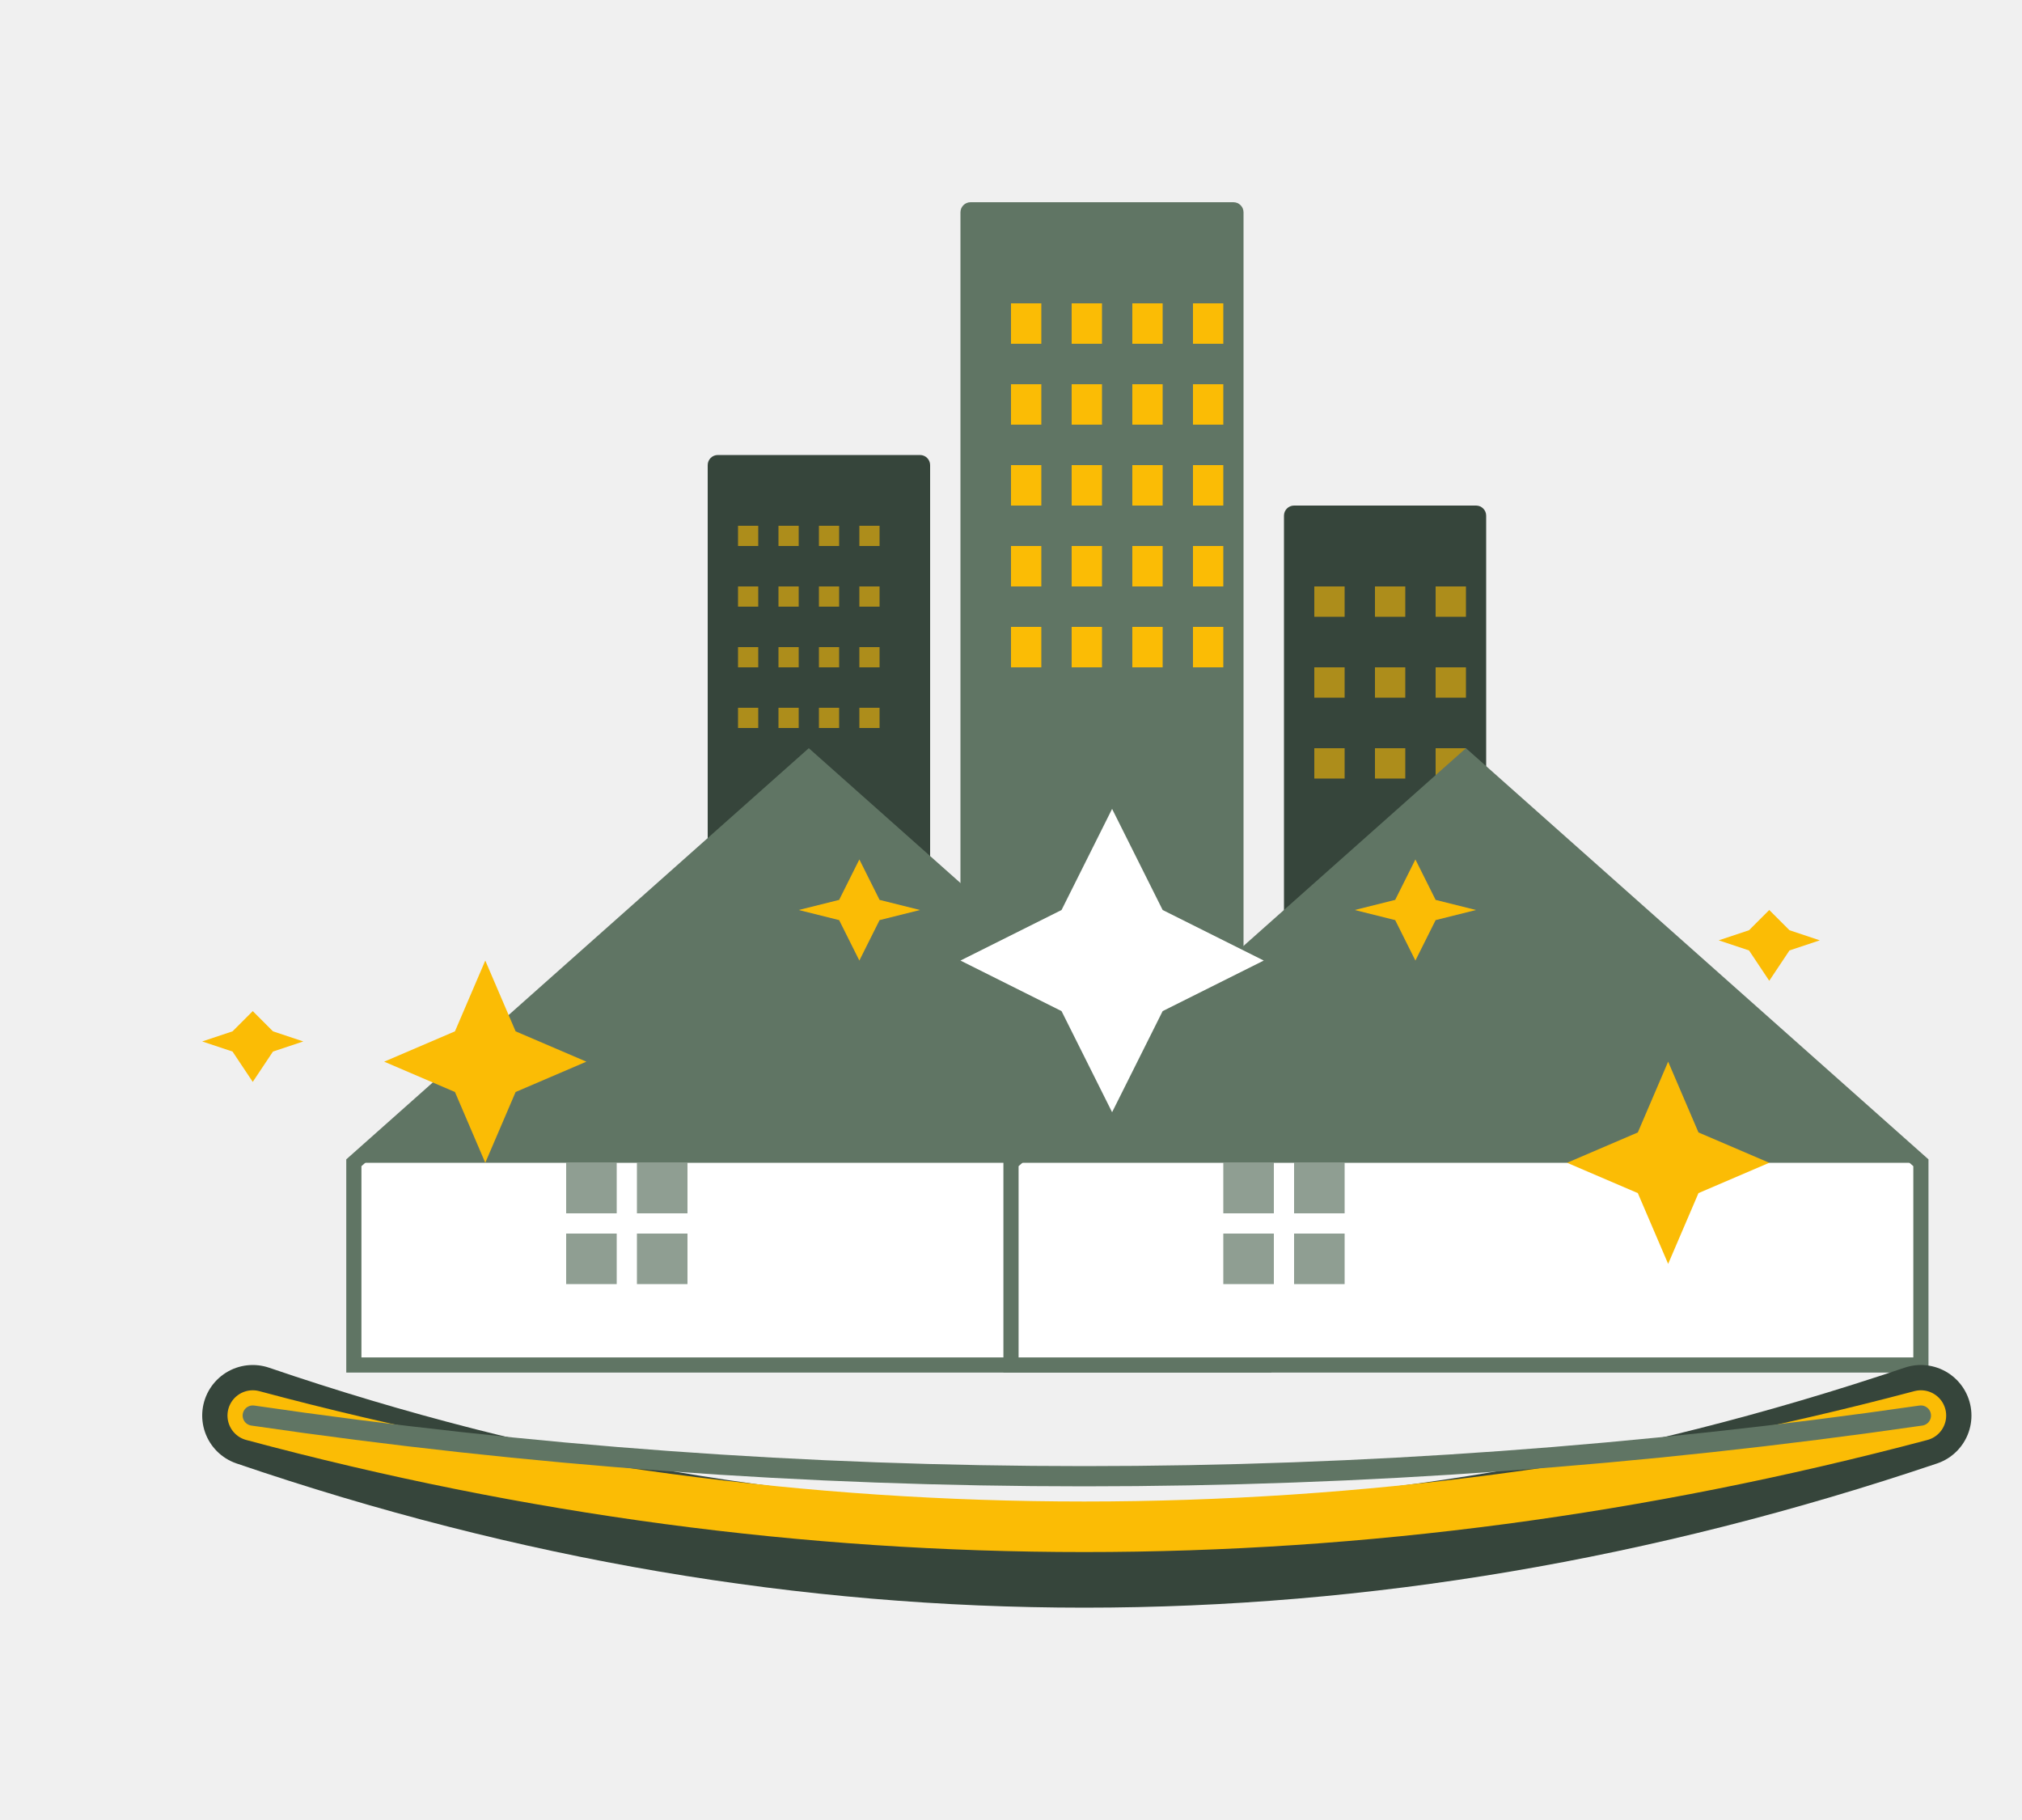
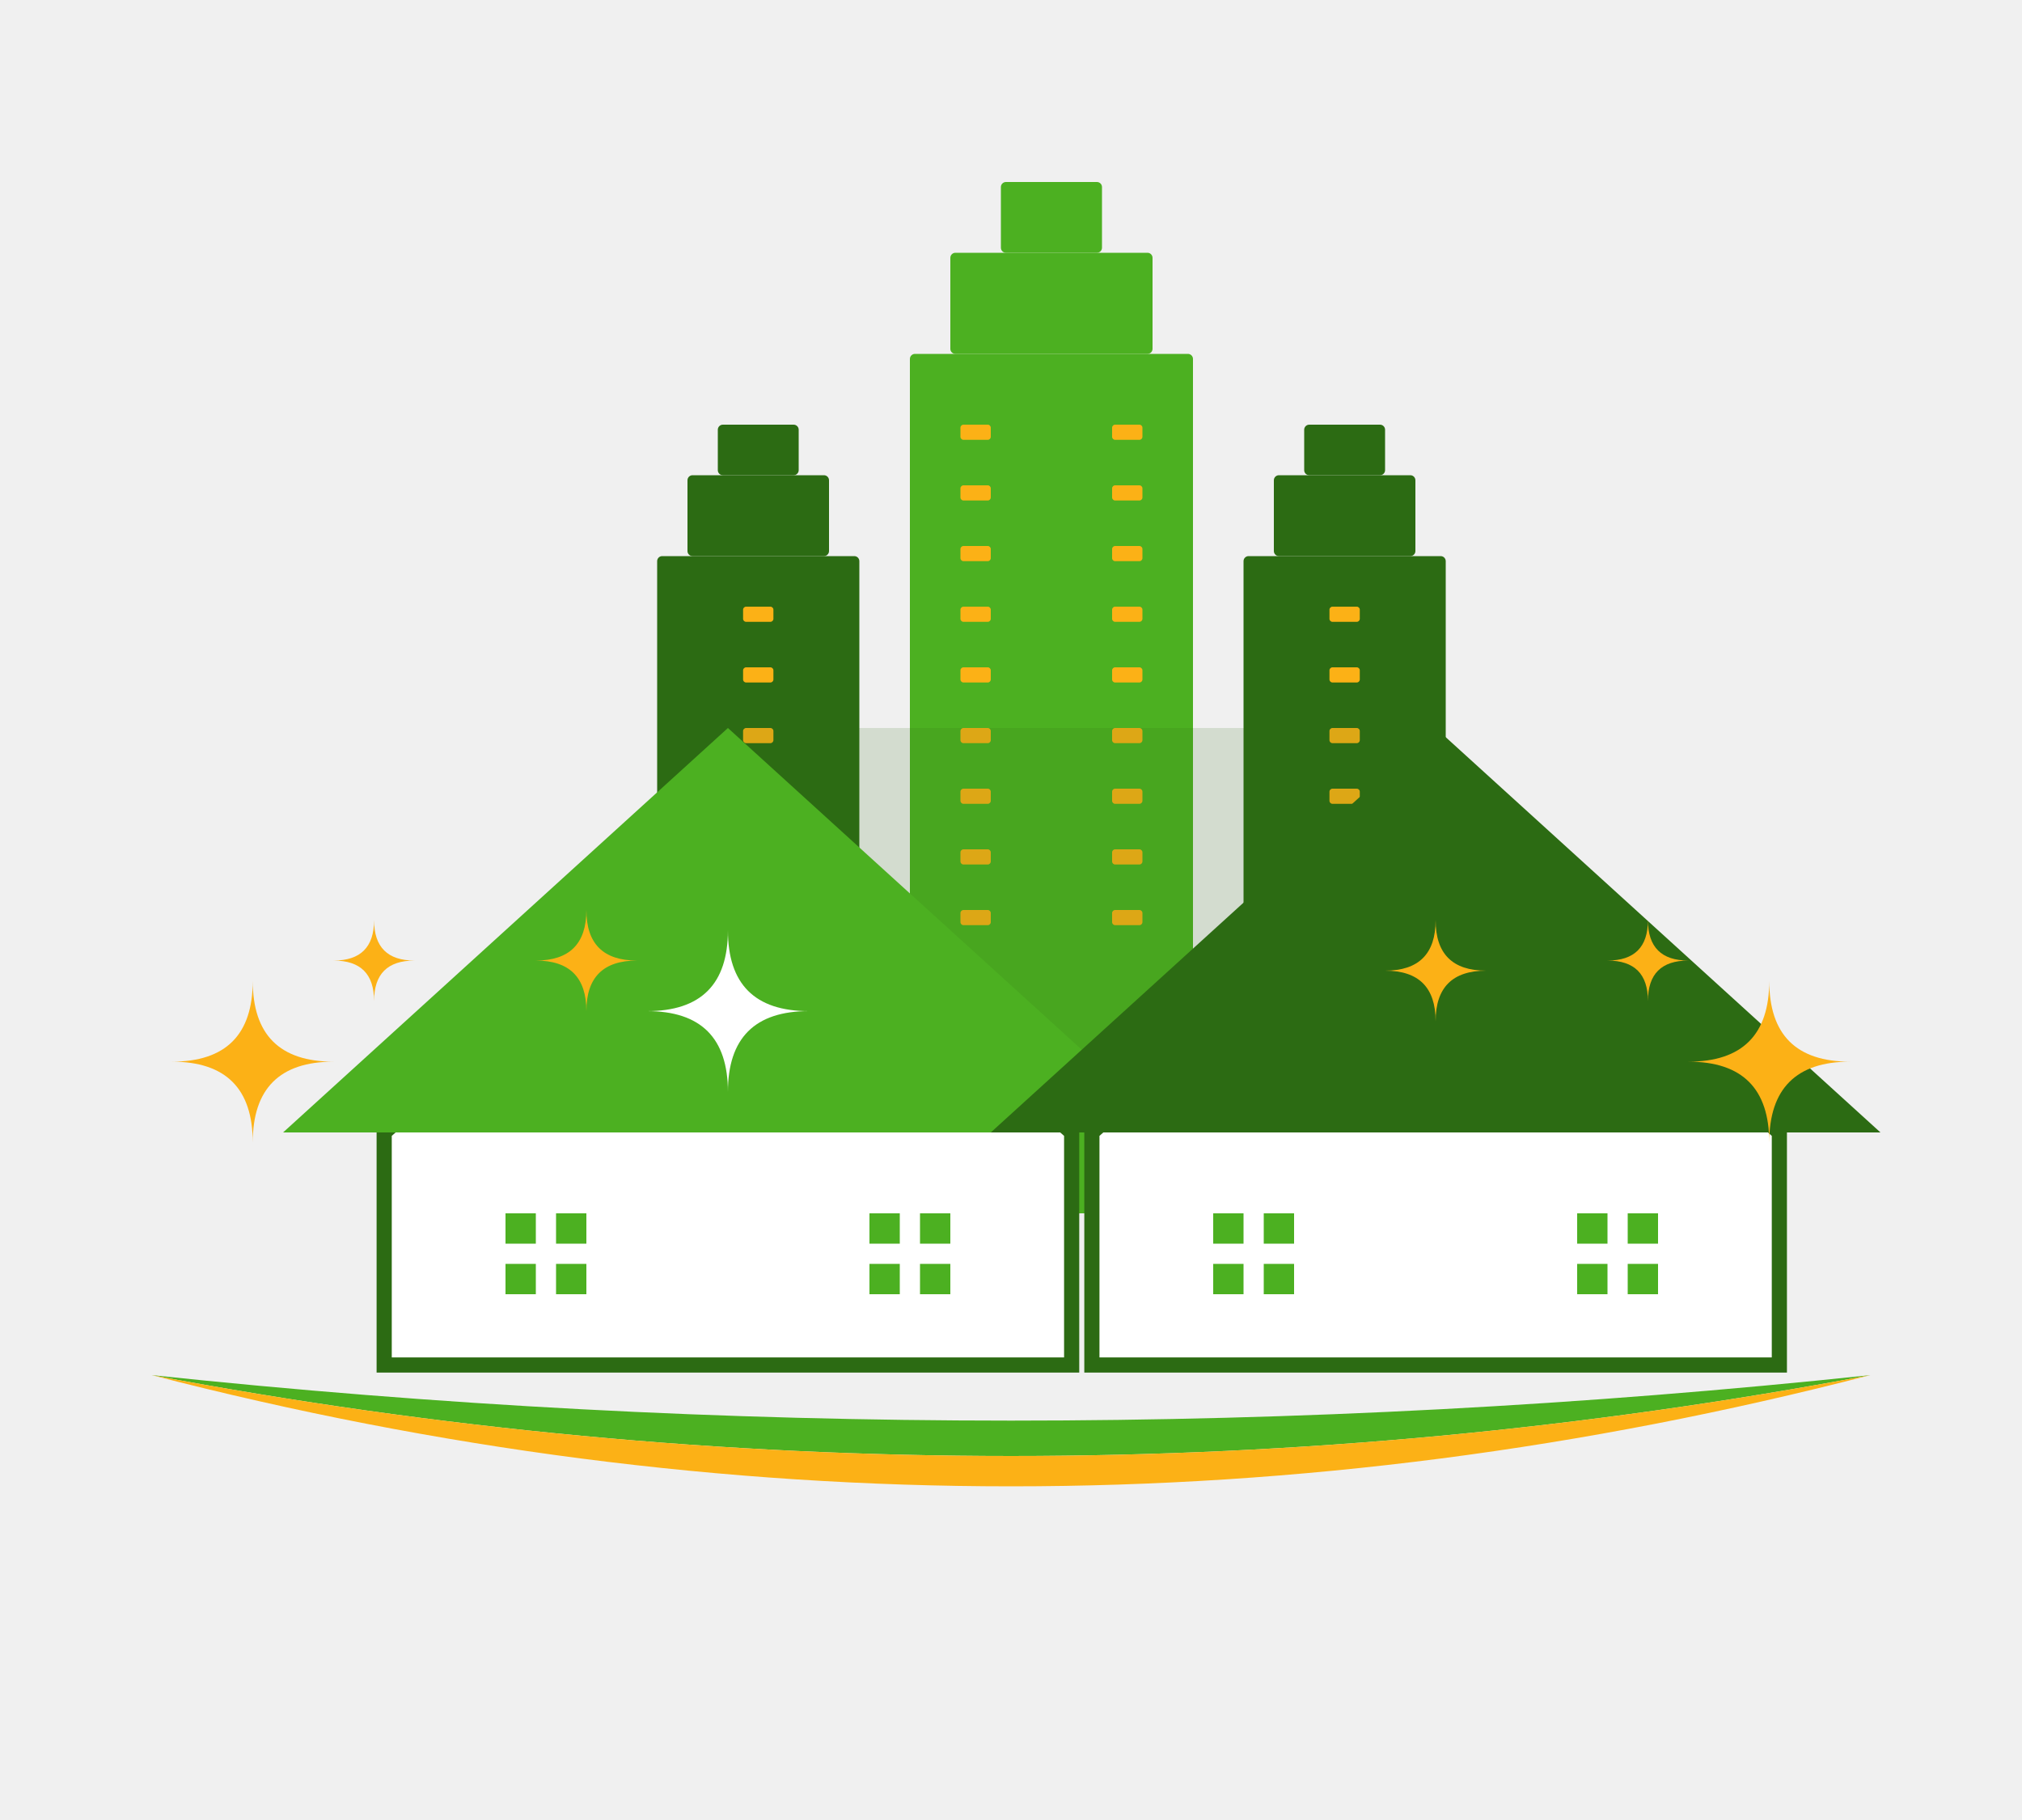
<svg xmlns="http://www.w3.org/2000/svg" viewBox="0 0 200 180" fill="none">
-   <rect x="70" y="45" width="22" height="75" fill="#36453B" rx="1" />
-   <g fill="#FBBC05" opacity="0.6">
-     <rect x="73" y="52" width="2" height="2" />
-     <rect x="77" y="52" width="2" height="2" />
-     <rect x="81" y="52" width="2" height="2" />
-     <rect x="85" y="52" width="2" height="2" />
-     <rect x="73" y="58" width="2" height="2" />
-     <rect x="77" y="58" width="2" height="2" />
-     <rect x="81" y="58" width="2" height="2" />
-     <rect x="85" y="58" width="2" height="2" />
-     <rect x="73" y="64" width="2" height="2" />
-     <rect x="77" y="64" width="2" height="2" />
-     <rect x="81" y="64" width="2" height="2" />
-     <rect x="85" y="64" width="2" height="2" />
-     <rect x="73" y="70" width="2" height="2" />
-     <rect x="77" y="70" width="2" height="2" />
-     <rect x="81" y="70" width="2" height="2" />
-     <rect x="85" y="70" width="2" height="2" />
+   <rect x="68" y="47" width="14" height="8" fill="#2C6B13" rx="0.5" />
+   <rect x="71" y="42" width="8" height="5" fill="#2C6B13" rx="0.5" />
+   <rect x="65" y="55" width="20" height="65" fill="#2C6B13" rx="0.5" />
+   <g fill="#FCB116">
+     <rect x="73.5" y="60" width="3" height="1.5" rx="0.3" />
+     <rect x="73.5" y="66" width="3" height="1.5" rx="0.3" />
+     <rect x="73.5" y="72" width="3" height="1.5" rx="0.3" />
+     <rect x="73.5" y="78" width="3" height="1.5" rx="0.3" />
+     <rect x="73.5" y="84" width="3" height="1.5" rx="0.3" />
+     <rect x="73.5" y="90" width="3" height="1.5" rx="0.3" />
  </g>
-   <rect x="95" y="20" width="28" height="100" fill="#607564" rx="1" />
-   <g fill="#FBBC05">
-     <rect x="100" y="30" width="3" height="4" />
-     <rect x="106" y="30" width="3" height="4" />
-     <rect x="112" y="30" width="3" height="4" />
-     <rect x="118" y="30" width="3" height="4" />
-     <rect x="100" y="38" width="3" height="4" />
-     <rect x="106" y="38" width="3" height="4" />
-     <rect x="112" y="38" width="3" height="4" />
-     <rect x="118" y="38" width="3" height="4" />
-     <rect x="100" y="46" width="3" height="4" />
-     <rect x="106" y="46" width="3" height="4" />
-     <rect x="112" y="46" width="3" height="4" />
-     <rect x="118" y="46" width="3" height="4" />
-     <rect x="100" y="54" width="3" height="4" />
-     <rect x="106" y="54" width="3" height="4" />
-     <rect x="112" y="54" width="3" height="4" />
-     <rect x="118" y="54" width="3" height="4" />
-     <rect x="100" y="62" width="3" height="4" />
-     <rect x="106" y="62" width="3" height="4" />
-     <rect x="112" y="62" width="3" height="4" />
-     <rect x="118" y="62" width="3" height="4" />
+   <rect x="126" y="47" width="14" height="8" fill="#2C6B13" rx="0.5" />
+   <rect x="129" y="42" width="8" height="5" fill="#2C6B13" rx="0.5" />
+   <rect x="123" y="55" width="20" height="65" fill="#2C6B13" rx="0.5" />
+   <g fill="#FCB116">
+     <rect x="131.5" y="60" width="3" height="1.5" rx="0.3" />
+     <rect x="131.5" y="66" width="3" height="1.5" rx="0.3" />
+     <rect x="131.5" y="72" width="3" height="1.5" rx="0.3" />
+     <rect x="131.5" y="78" width="3" height="1.5" rx="0.3" />
+     <rect x="131.5" y="84" width="3" height="1.5" rx="0.3" />
+     <rect x="131.5" y="90" width="3" height="1.5" rx="0.3" />
  </g>
-   <rect x="127" y="50" width="20" height="70" fill="#36453B" rx="1" />
-   <g fill="#FBBC05" opacity="0.6">
-     <rect x="130" y="58" width="3" height="3" />
-     <rect x="136" y="58" width="3" height="3" />
-     <rect x="142" y="58" width="3" height="3" />
-     <rect x="130" y="66" width="3" height="3" />
-     <rect x="136" y="66" width="3" height="3" />
-     <rect x="142" y="66" width="3" height="3" />
-     <rect x="130" y="74" width="3" height="3" />
-     <rect x="136" y="74" width="3" height="3" />
-     <rect x="142" y="74" width="3" height="3" />
+   <rect x="94" y="25" width="20" height="10" fill="#4CB021" rx="0.5" />
+   <rect x="99" y="18" width="10" height="7" fill="#4CB021" rx="0.5" />
+   <rect x="90" y="35" width="28" height="85" fill="#4CB021" rx="0.5" />
+   <g fill="#FCB116">
+     <rect x="95" y="42" width="3" height="1.5" rx="0.3" />
+     <rect x="95" y="48" width="3" height="1.5" rx="0.3" />
+     <rect x="95" y="54" width="3" height="1.5" rx="0.3" />
+     <rect x="95" y="60" width="3" height="1.5" rx="0.3" />
+     <rect x="95" y="66" width="3" height="1.5" rx="0.3" />
+     <rect x="95" y="72" width="3" height="1.5" rx="0.3" />
+     <rect x="95" y="78" width="3" height="1.5" rx="0.3" />
+     <rect x="95" y="84" width="3" height="1.5" rx="0.3" />
+     <rect x="95" y="90" width="3" height="1.5" rx="0.3" />
+     <rect x="110" y="42" width="3" height="1.5" rx="0.3" />
+     <rect x="110" y="48" width="3" height="1.5" rx="0.3" />
+     <rect x="110" y="54" width="3" height="1.5" rx="0.3" />
+     <rect x="110" y="60" width="3" height="1.5" rx="0.3" />
+     <rect x="110" y="66" width="3" height="1.5" rx="0.3" />
+     <rect x="110" y="72" width="3" height="1.5" rx="0.3" />
+     <rect x="110" y="78" width="3" height="1.5" rx="0.3" />
+     <rect x="110" y="84" width="3" height="1.5" rx="0.3" />
+     <rect x="110" y="90" width="3" height="1.5" rx="0.3" />
  </g>
-   <path d="M35 115 L80 75 L125 115 V135 H35 Z" fill="#ffffff" stroke="#607564" stroke-width="1.5" />
-   <path d="M35 115 L80 75 L125 115 Z" fill="#607564" />
-   <g fill="#607564" opacity="0.7">
-     <rect x="56" y="115" width="5" height="5" />
-     <rect x="63" y="115" width="5" height="5" />
-     <rect x="56" y="122" width="5" height="5" />
-     <rect x="63" y="122" width="5" height="5" />
+   <polygon points="72,72 142,72 116,112 98,112" fill="#2C6B13" opacity="0.15" />
+   <path d="M 38 112 L 72 82 L 106 112 V 135 H 38 Z" fill="#ffffff" stroke="#2C6B13" stroke-width="1.5" />
+   <polygon points="72,72 28,112 116,112" fill="#4CB021" />
+   <path d="M 108 112 L 142 82 L 176 112 V 135 H 108 Z" fill="#ffffff" stroke="#2C6B13" stroke-width="1.5" />
+   <polygon points="142,72 98,112 186,112" fill="#2C6B13" />
+   <g fill="#4CB021">
+     <rect x="50" y="120" width="3" height="3" />
+     <rect x="55" y="120" width="3" height="3" />
+     <rect x="50" y="125" width="3" height="3" />
+     <rect x="55" y="125" width="3" height="3" />
+     <rect x="86" y="120" width="3" height="3" />
+     <rect x="91" y="120" width="3" height="3" />
+     <rect x="86" y="125" width="3" height="3" />
+     <rect x="91" y="125" width="3" height="3" />
+     <rect x="120" y="120" width="3" height="3" />
+     <rect x="125" y="120" width="3" height="3" />
+     <rect x="120" y="125" width="3" height="3" />
+     <rect x="125" y="125" width="3" height="3" />
+     <rect x="156" y="120" width="3" height="3" />
+     <rect x="161" y="120" width="3" height="3" />
+     <rect x="156" y="125" width="3" height="3" />
+     <rect x="161" y="125" width="3" height="3" />
  </g>
-   <path d="M100 115 L145 75 L190 115 V135 H100 Z" fill="#ffffff" stroke="#607564" stroke-width="1.5" />
-   <path d="M100 115 L145 75 L190 115 Z" fill="#607564" />
-   <g fill="#607564" opacity="0.7">
-     <rect x="121" y="115" width="5" height="5" />
-     <rect x="128" y="115" width="5" height="5" />
-     <rect x="121" y="122" width="5" height="5" />
-     <rect x="128" y="122" width="5" height="5" />
-   </g>
-   <path d="M25 140 Q 107 168 190 140" stroke="#36453B" stroke-width="10" fill="none" stroke-linecap="round" />
-   <path d="M25 140 Q 107 162 190 140" stroke="#FBBC05" stroke-width="5" fill="none" stroke-linecap="round" />
-   <path d="M25 140 Q 107 152 190 140" stroke="#607564" stroke-width="2" fill="none" stroke-linecap="round" />
-   <path d="M48 95 L51 102 L58 105 L51 108 L48 115 L45 108 L38 105 L45 102 Z" fill="#FBBC05" />
-   <path d="M110 80 L115 90 L125 95 L115 100 L110 110 L105 100 L95 95 L105 90 Z" fill="#ffffff" />
-   <path d="M165 105 L168 112 L175 115 L168 118 L165 125 L162 118 L155 115 L162 112 Z" fill="#FBBC05" />
-   <path d="M85 85 L87 89 L91 90 L87 91 L85 95 L83 91 L79 90 L83 89 Z" fill="#FBBC05" />
-   <path d="M140 85 L142 89 L146 90 L142 91 L140 95 L138 91 L134 90 L138 89 Z" fill="#FBBC05" />
-   <path d="M175 90 L177 92 L180 93 L177 94 L175 97 L173 94 L170 93 L173 92 Z" fill="#FBBC05" />
-   <path d="M25 100 L27 102 L30 103 L27 104 L25 107 L23 104 L20 103 L23 102 Z" fill="#FBBC05" />
+   <path d="M15 136 Q100 152 185 136 Q100 145 15 136 Z" fill="#4CB021" />
+   <path d="M15 136 Q100 158 185 136 Q100 152 15 136 Z" fill="#FCB116" />
+   <path d="M 25 97 Q 25 105 33 105 Q 25 105 25 113 Q 25 105 17 105 Q 25 105 25 97 Z" fill="#FCB116" />
+   <path d="M 37 91 Q 37 95 41 95 Q 37 95 37 99 Q 37 95 33 95 Q 37 95 37 91 Z" fill="#FCB116" />
+   <path d="M 175 97 Q 175 105 183 105 Q 175 105 175 113 Q 175 105 167 105 Q 175 105 175 97 Z" fill="#FCB116" />
+   <path d="M 163 91 Q 163 95 167 95 Q 163 95 163 99 Q 163 95 159 95 Q 163 95 163 91 Z" fill="#FCB116" />
+   <path d="M 72 92 Q 72 100 80 100 Q 72 100 72 108 Q 72 100 64 100 Q 72 100 72 92 Z" fill="#ffffff" />
+   <path d="M 58 90 Q 58 95 63 95 Q 58 95 58 100 Q 58 95 53 95 Q 58 95 58 90 Z" fill="#FCB116" />
+   <path d="M 142 91 Q 142 96 147 96 Q 142 96 142 101 Q 142 96 137 96 Q 142 96 142 91 Z" fill="#FCB116" />
</svg>
